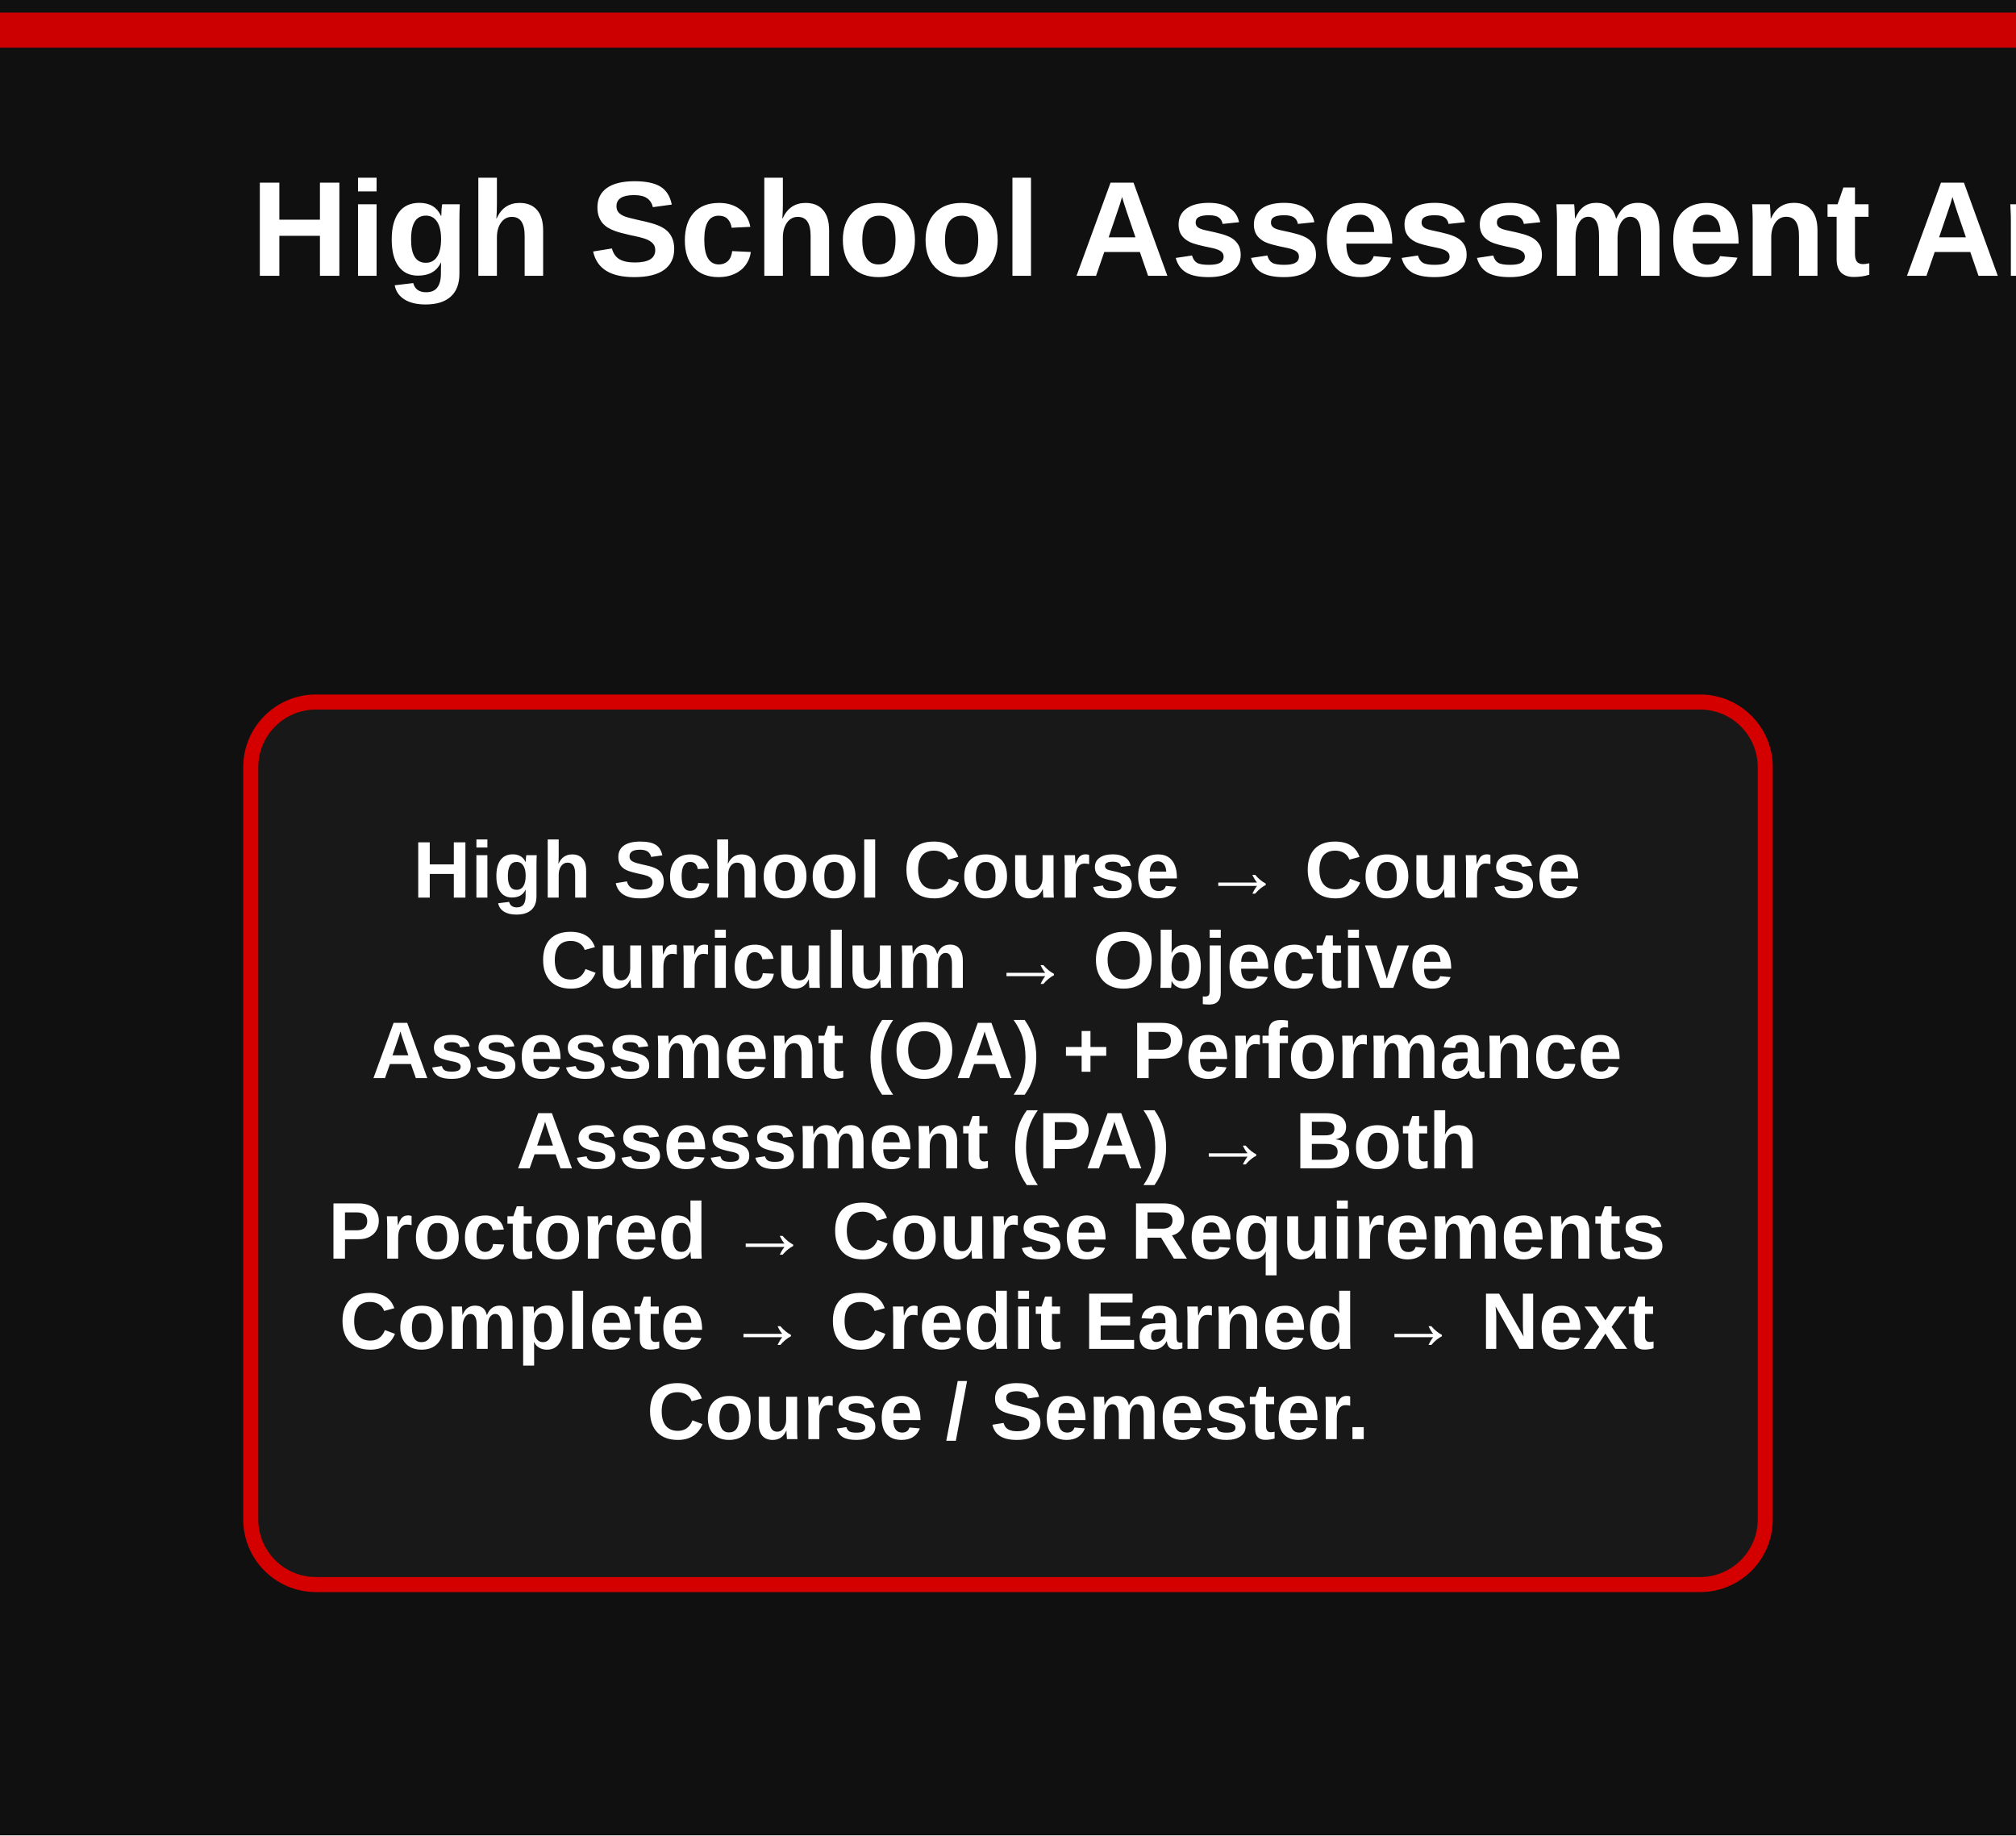
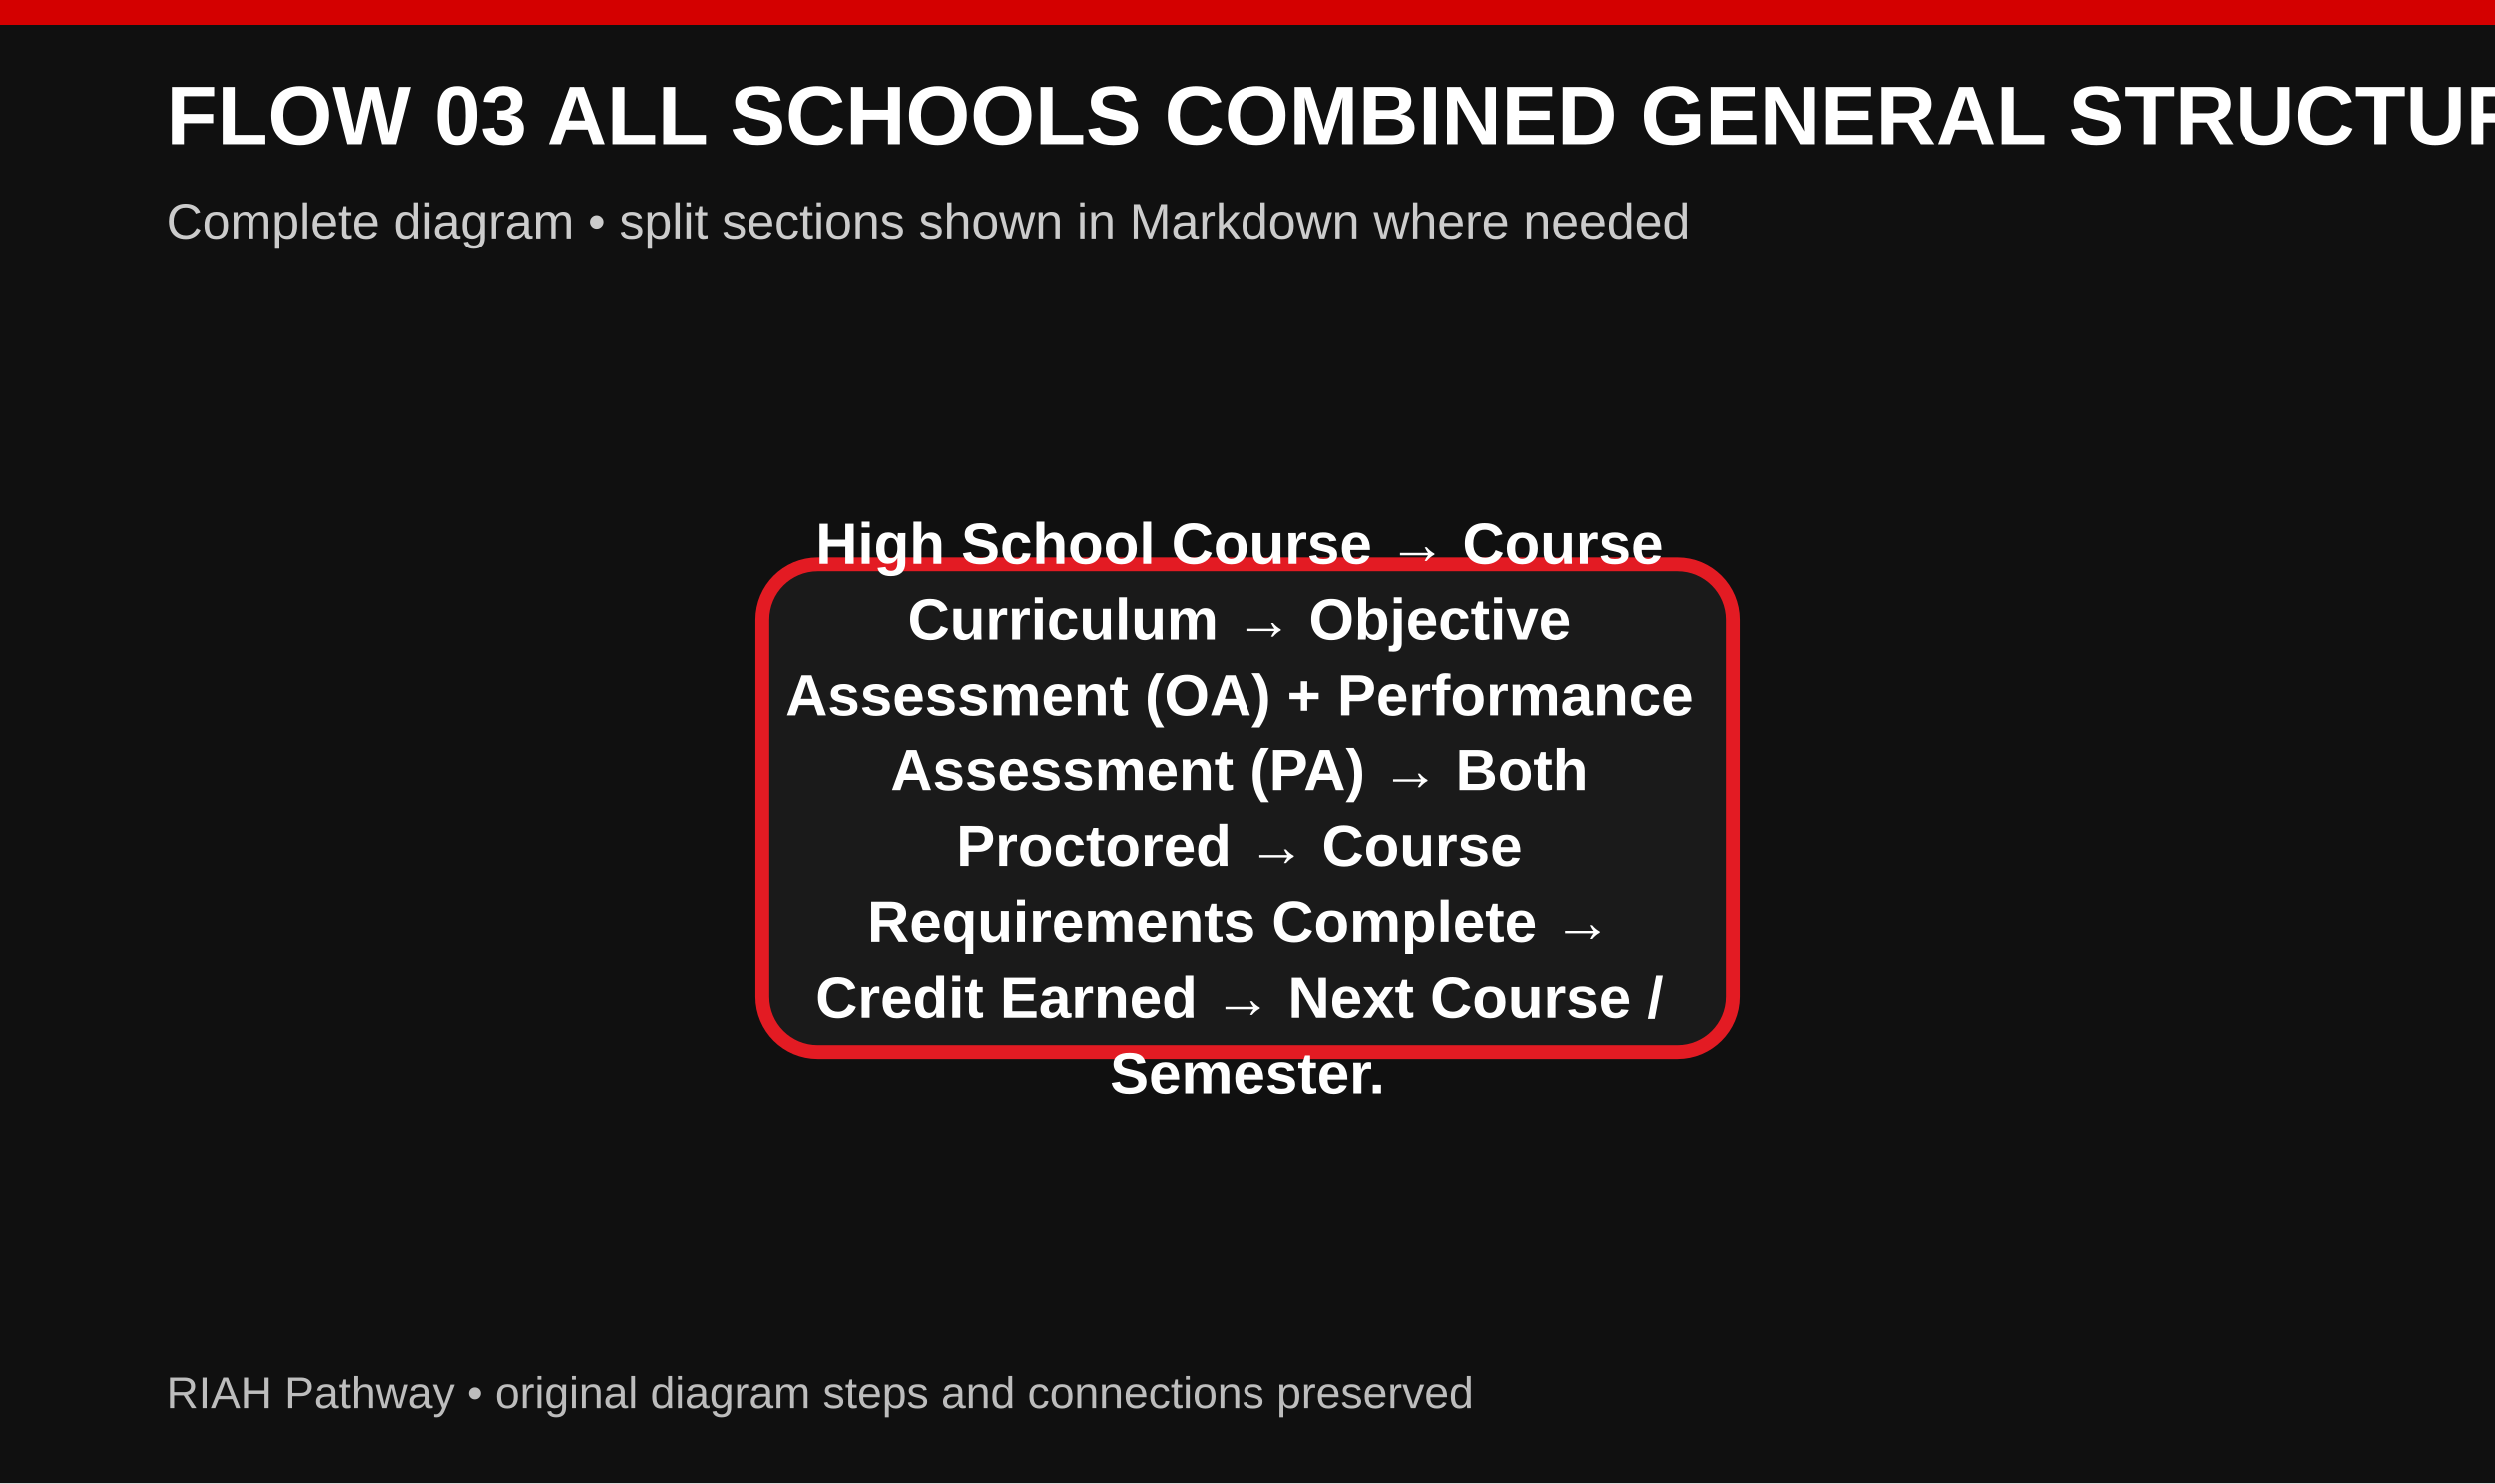
- <svg xmlns="http://www.w3.org/2000/svg" width="402" height="366" viewBox="0 0 402 366" role="img" aria-label="High School Assessment Architecture">
+ <svg xmlns="http://www.w3.org/2000/svg" width="900" height="535" viewBox="0 0 900 535" role="img" aria-label="FLOW 03 ALL SCHOOLS COMBINED GENERAL STRUCTURE">
  <defs>
-     <marker id="arrow" markerWidth="9" markerHeight="9" refX="8" refY="4.5" orient="auto">
-       <path d="M0,0 L9,4.5 L0,9 Z" fill="#CC0000" />
+     <marker id="arrow" markerWidth="10" markerHeight="10" refX="9" refY="5" orient="auto">
+       <path d="M0,0 L10,5 L0,10 Z" fill="#E31B23" />
    </marker>
  </defs>
-   <rect width="402" height="366" fill="#101010" />
-   <path d="M0,6 H402" stroke="#CC0000" stroke-width="7" />
-   <text x="50" y="55" fill="#FFFFFF" font-family="Arial,sans-serif" font-size="27" font-weight="700">High School Assessment Architecture</text>
-   <rect x="50" y="140" width="302" height="176" rx="13" fill="#181818" stroke="#D40000" stroke-width="3" />
-   <text x="201" y="179" font-family="Arial,sans-serif" fill="#FFFFFF" text-anchor="middle" font-size="16" font-weight="600">
-     <tspan x="201" dy="0">High School Course → Course</tspan>
-     <tspan x="201" dy="18">Curriculum → Objective</tspan>
-     <tspan x="201" dy="18">Assessment (OA) + Performance</tspan>
-     <tspan x="201" dy="18">Assessment (PA) → Both</tspan>
-     <tspan x="201" dy="18">Proctored → Course Requirements</tspan>
-     <tspan x="201" dy="18">Complete → Credit Earned → Next</tspan>
-     <tspan x="201" dy="18">Course / Semester.</tspan>
+   <rect width="900" height="535" fill="#101010" />
+   <rect width="900" height="9" fill="#D40000" />
+   <text x="60" y="52" fill="#FFFFFF" font-family="Arial,DejaVu Sans,sans-serif" font-size="30" font-weight="700">FLOW 03 ALL SCHOOLS COMBINED GENERAL STRUCTURE</text>
+   <text x="60" y="86" fill="#CCCCCC" font-family="Arial,DejaVu Sans,sans-serif" font-size="18">Complete diagram • split sections shown in Markdown where needed</text>
+   <rect x="275" y="203.5" width="350" height="176" rx="20" fill="#1A1A1A" stroke="#E31B23" stroke-width="5" />
+   <text x="450" y="203.3" font-family="Arial,DejaVu Sans,sans-serif" fill="#FFFFFF" font-size="21" font-weight="700" text-anchor="middle">
+     <tspan x="450" dy="0">High School Course → Course</tspan>
+     <tspan x="450" dy="27.3">Curriculum → Objective</tspan>
+     <tspan x="450" dy="27.3">Assessment (OA) + Performance</tspan>
+     <tspan x="450" dy="27.3">Assessment (PA) → Both</tspan>
+     <tspan x="450" dy="27.3">Proctored → Course</tspan>
+     <tspan x="450" dy="27.3">Requirements Complete →</tspan>
+     <tspan x="450" dy="27.3">Credit Earned → Next Course /</tspan>
+     <tspan x="450" dy="27.3">Semester.</tspan>
  </text>
+   <text x="60" y="508" fill="#BDBDBD" font-family="Arial,DejaVu Sans,sans-serif" font-size="16">RIAH Pathway • original diagram steps and connections preserved</text>
</svg>
